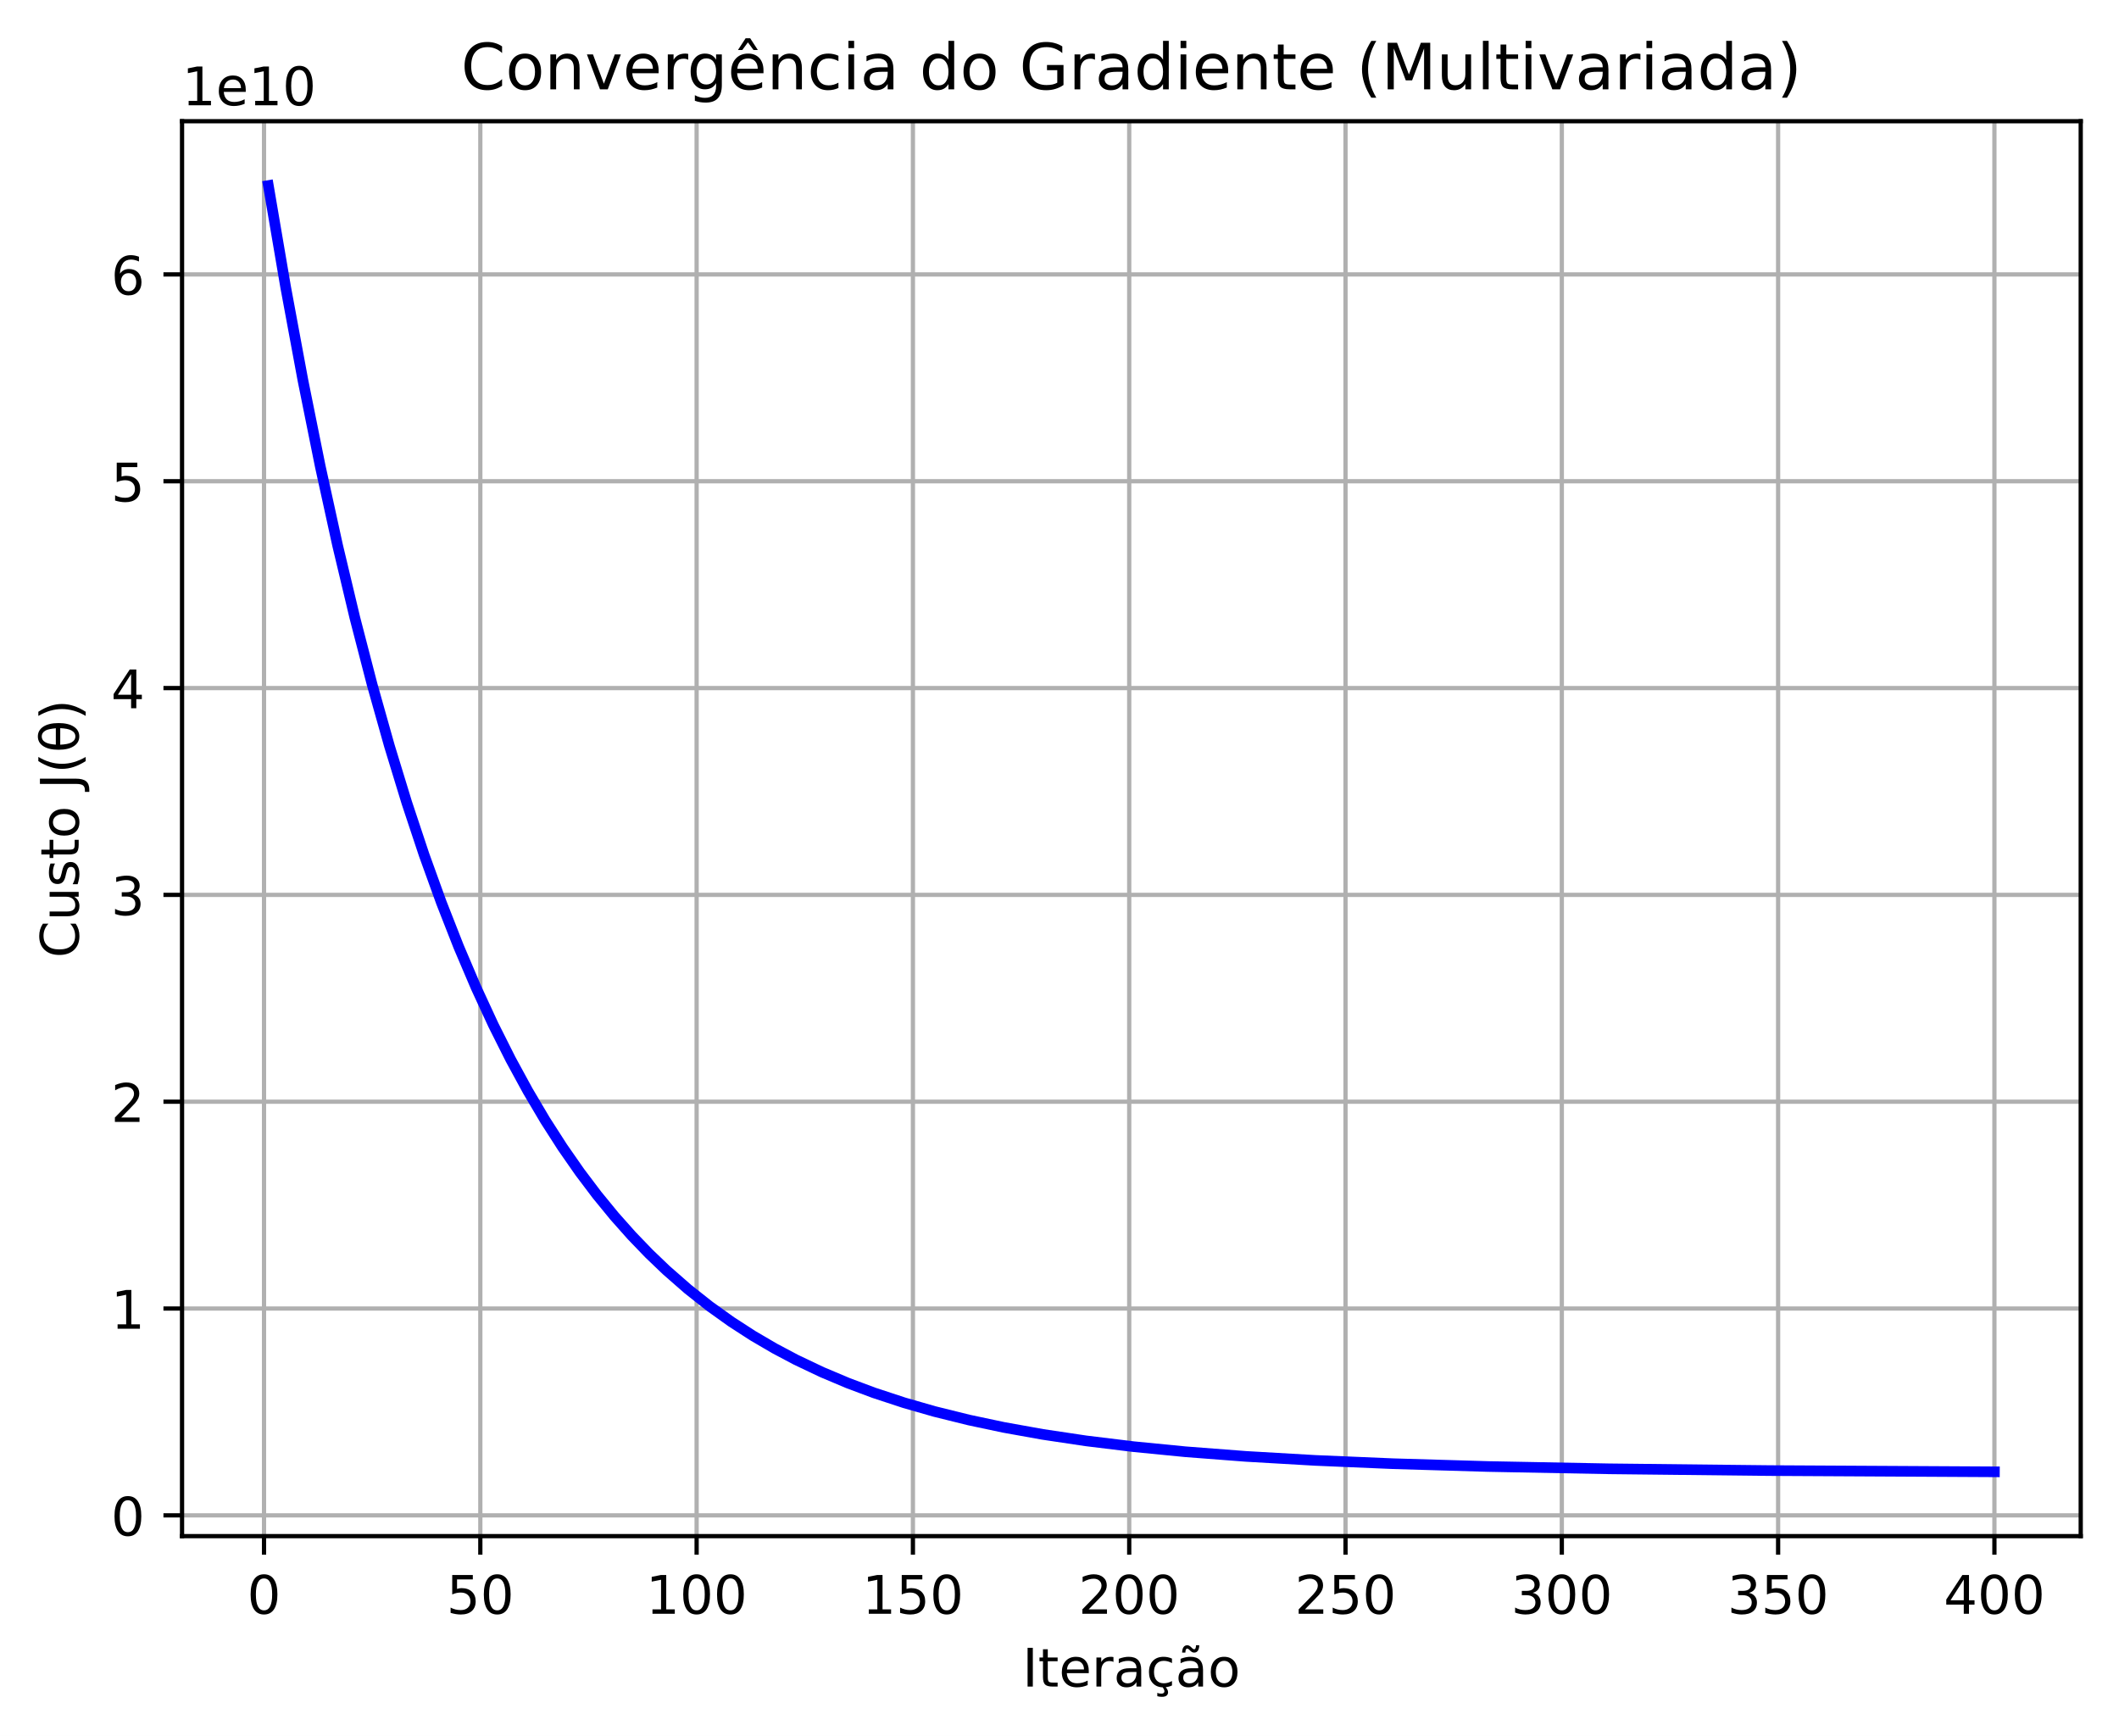
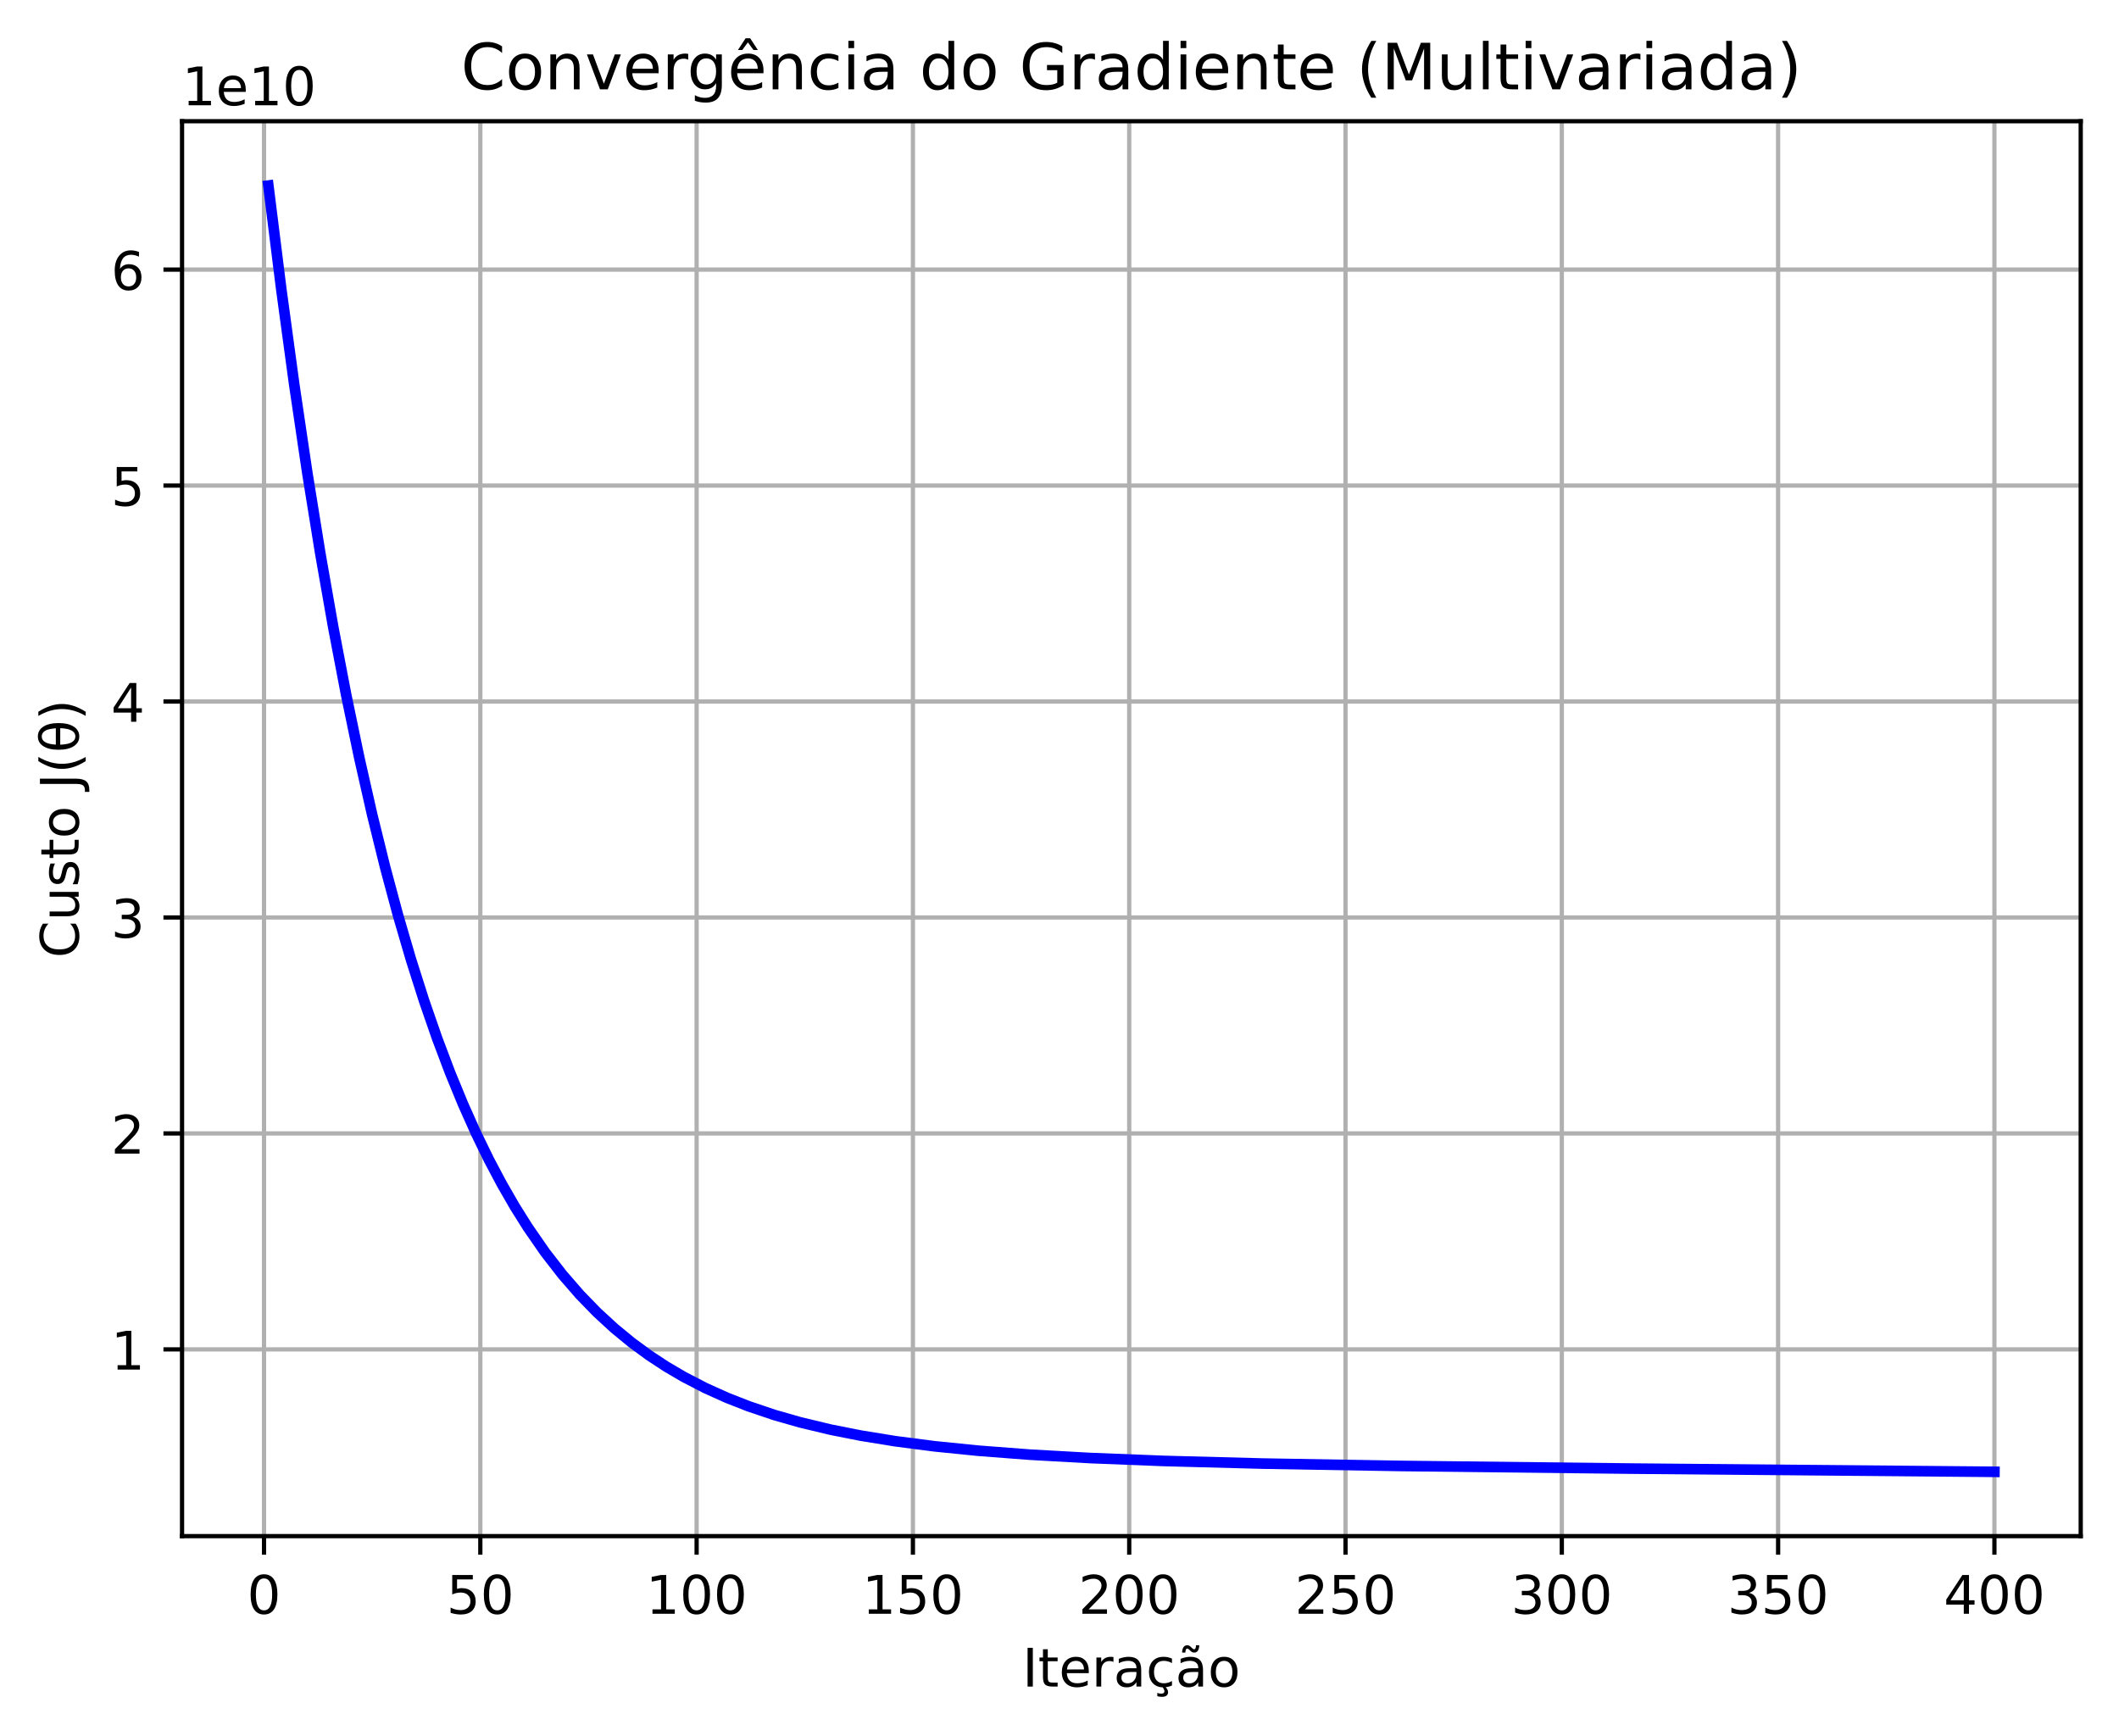
<svg xmlns="http://www.w3.org/2000/svg" xmlns:xlink="http://www.w3.org/1999/xlink" width="398.561pt" height="326.485pt" viewBox="0 0 398.561 326.485" version="1.1">
  <defs>
    <style type="text/css">*{stroke-linejoin: round; stroke-linecap: butt}</style>
  </defs>
  <g id="figure_1">
    <g id="patch_1">
      <path d="M 0 326.485  L 398.561 326.485  L 398.561 0  L 0 0  z " style="fill: #ffffff" />
    </g>
    <g id="axes_1">
      <g id="patch_2">
        <path d="M 34.241 288.91  L 391.361 288.91  L 391.361 22.798  L 34.241 22.798  z " style="fill: #ffffff" />
      </g>
      <g id="matplotlib.axis_1">
        <g id="xtick_1">
          <g id="line2d_1">
-             <path d="M 49.66 288.91  L 49.66 22.798  " clip-path="url(#p72bd94ddf3)" style="fill: none; stroke: #b0b0b0; stroke-width: 0.8; stroke-linecap: square" />
+             <path d="M 49.66 288.91  L 49.66 22.798  " clip-path="url(#pa8e1a25843)" style="fill: none; stroke: #b0b0b0; stroke-width: 0.8; stroke-linecap: square" />
          </g>
          <g id="line2d_2">
            <defs>
-               <path id="md27cdd6be3" d="M 0 0  L 0 3.5  " style="stroke: #000000; stroke-width: 0.8" />
+               <path id="m04d2d7c330" d="M 0 0  L 0 3.5  " style="stroke: #000000; stroke-width: 0.8" />
            </defs>
            <g>
-               <use xlink:href="#md27cdd6be3" x="49.66" y="288.91" style="stroke: #000000; stroke-width: 0.8" />
+               <use xlink:href="#m04d2d7c330" x="49.66" y="288.91" style="stroke: #000000; stroke-width: 0.8" />
            </g>
          </g>
          <g id="text_1">
            <g transform="translate(46.47843 303.5086) scale(0.1 -0.1)">
              <defs>
                <path id="DejaVuSans-30" d="M 2034 4250  Q 1547 4250 1301 3770  Q 1056 3291 1056 2328  Q 1056 1369 1301 889  Q 1547 409 2034 409  Q 2525 409 2770 889  Q 3016 1369 3016 2328  Q 3016 3291 2770 3770  Q 2525 4250 2034 4250  z M 2034 4750  Q 2819 4750 3233 4129  Q 3647 3509 3647 2328  Q 3647 1150 3233 529  Q 2819 -91 2034 -91  Q 1250 -91 836 529  Q 422 1150 422 2328  Q 422 3509 836 4129  Q 1250 4750 2034 4750  z " transform="scale(0.015625)" />
              </defs>
              <use xlink:href="#DejaVuSans-30" />
            </g>
          </g>
        </g>
        <g id="xtick_2">
          <g id="line2d_3">
-             <path d="M 90.343 288.91  L 90.343 22.798  " clip-path="url(#p72bd94ddf3)" style="fill: none; stroke: #b0b0b0; stroke-width: 0.8; stroke-linecap: square" />
+             <path d="M 90.343 288.91  L 90.343 22.798  " clip-path="url(#pa8e1a25843)" style="fill: none; stroke: #b0b0b0; stroke-width: 0.8; stroke-linecap: square" />
          </g>
          <g id="line2d_4">
            <g>
-               <use xlink:href="#md27cdd6be3" x="90.343" y="288.91" style="stroke: #000000; stroke-width: 0.8" />
+               <use xlink:href="#m04d2d7c330" x="90.343" y="288.91" style="stroke: #000000; stroke-width: 0.8" />
            </g>
          </g>
          <g id="text_2">
            <g transform="translate(83.98071 303.5086) scale(0.1 -0.1)">
              <defs>
                <path id="DejaVuSans-35" d="M 691 4666  L 3169 4666  L 3169 4134  L 1269 4134  L 1269 2991  Q 1406 3038 1543 3061  Q 1681 3084 1819 3084  Q 2600 3084 3056 2656  Q 3513 2228 3513 1497  Q 3513 744 3044 326  Q 2575 -91 1722 -91  Q 1428 -91 1123 -41  Q 819 9 494 109  L 494 744  Q 775 591 1075 516  Q 1375 441 1709 441  Q 2250 441 2565 725  Q 2881 1009 2881 1497  Q 2881 1984 2565 2268  Q 2250 2553 1709 2553  Q 1456 2553 1204 2497  Q 953 2441 691 2322  L 691 4666  z " transform="scale(0.015625)" />
              </defs>
              <use xlink:href="#DejaVuSans-35" />
              <use xlink:href="#DejaVuSans-30" x="63.623" />
            </g>
          </g>
        </g>
        <g id="xtick_3">
          <g id="line2d_5">
-             <path d="M 131.027 288.91  L 131.027 22.798  " clip-path="url(#p72bd94ddf3)" style="fill: none; stroke: #b0b0b0; stroke-width: 0.8; stroke-linecap: square" />
+             <path d="M 131.027 288.91  L 131.027 22.798  " clip-path="url(#pa8e1a25843)" style="fill: none; stroke: #b0b0b0; stroke-width: 0.8; stroke-linecap: square" />
          </g>
          <g id="line2d_6">
            <g>
-               <use xlink:href="#md27cdd6be3" x="131.027" y="288.91" style="stroke: #000000; stroke-width: 0.8" />
+               <use xlink:href="#m04d2d7c330" x="131.027" y="288.91" style="stroke: #000000; stroke-width: 0.8" />
            </g>
          </g>
          <g id="text_3">
            <g transform="translate(121.483 303.5086) scale(0.1 -0.1)">
              <defs>
                <path id="DejaVuSans-31" d="M 794 531  L 1825 531  L 1825 4091  L 703 3866  L 703 4441  L 1819 4666  L 2450 4666  L 2450 531  L 3481 531  L 3481 0  L 794 0  L 794 531  z " transform="scale(0.015625)" />
              </defs>
              <use xlink:href="#DejaVuSans-31" />
              <use xlink:href="#DejaVuSans-30" x="63.623" />
              <use xlink:href="#DejaVuSans-30" x="127.246" />
            </g>
          </g>
        </g>
        <g id="xtick_4">
          <g id="line2d_7">
-             <path d="M 171.71 288.91  L 171.71 22.798  " clip-path="url(#p72bd94ddf3)" style="fill: none; stroke: #b0b0b0; stroke-width: 0.8; stroke-linecap: square" />
+             <path d="M 171.71 288.91  L 171.71 22.798  " clip-path="url(#pa8e1a25843)" style="fill: none; stroke: #b0b0b0; stroke-width: 0.8; stroke-linecap: square" />
          </g>
          <g id="line2d_8">
            <g>
-               <use xlink:href="#md27cdd6be3" x="171.71" y="288.91" style="stroke: #000000; stroke-width: 0.8" />
+               <use xlink:href="#m04d2d7c330" x="171.71" y="288.91" style="stroke: #000000; stroke-width: 0.8" />
            </g>
          </g>
          <g id="text_4">
            <g transform="translate(162.1665 303.5086) scale(0.1 -0.1)">
              <use xlink:href="#DejaVuSans-31" />
              <use xlink:href="#DejaVuSans-35" x="63.623" />
              <use xlink:href="#DejaVuSans-30" x="127.246" />
            </g>
          </g>
        </g>
        <g id="xtick_5">
          <g id="line2d_9">
-             <path d="M 212.394 288.91  L 212.394 22.798  " clip-path="url(#p72bd94ddf3)" style="fill: none; stroke: #b0b0b0; stroke-width: 0.8; stroke-linecap: square" />
+             <path d="M 212.394 288.91  L 212.394 22.798  " clip-path="url(#pa8e1a25843)" style="fill: none; stroke: #b0b0b0; stroke-width: 0.8; stroke-linecap: square" />
          </g>
          <g id="line2d_10">
            <g>
-               <use xlink:href="#md27cdd6be3" x="212.394" y="288.91" style="stroke: #000000; stroke-width: 0.8" />
+               <use xlink:href="#m04d2d7c330" x="212.394" y="288.91" style="stroke: #000000; stroke-width: 0.8" />
            </g>
          </g>
          <g id="text_5">
            <g transform="translate(202.85 303.5086) scale(0.1 -0.1)">
              <defs>
                <path id="DejaVuSans-32" d="M 1228 531  L 3431 531  L 3431 0  L 469 0  L 469 531  Q 828 903 1448 1529  Q 2069 2156 2228 2338  Q 2531 2678 2651 2914  Q 2772 3150 2772 3378  Q 2772 3750 2511 3984  Q 2250 4219 1831 4219  Q 1534 4219 1204 4116  Q 875 4013 500 3803  L 500 4441  Q 881 4594 1212 4672  Q 1544 4750 1819 4750  Q 2544 4750 2975 4387  Q 3406 4025 3406 3419  Q 3406 3131 3298 2873  Q 3191 2616 2906 2266  Q 2828 2175 2409 1742  Q 1991 1309 1228 531  z " transform="scale(0.015625)" />
              </defs>
              <use xlink:href="#DejaVuSans-32" />
              <use xlink:href="#DejaVuSans-30" x="63.623" />
              <use xlink:href="#DejaVuSans-30" x="127.246" />
            </g>
          </g>
        </g>
        <g id="xtick_6">
          <g id="line2d_11">
-             <path d="M 253.077 288.91  L 253.077 22.798  " clip-path="url(#p72bd94ddf3)" style="fill: none; stroke: #b0b0b0; stroke-width: 0.8; stroke-linecap: square" />
+             <path d="M 253.077 288.91  L 253.077 22.798  " clip-path="url(#pa8e1a25843)" style="fill: none; stroke: #b0b0b0; stroke-width: 0.8; stroke-linecap: square" />
          </g>
          <g id="line2d_12">
            <g>
-               <use xlink:href="#md27cdd6be3" x="253.077" y="288.91" style="stroke: #000000; stroke-width: 0.8" />
+               <use xlink:href="#m04d2d7c330" x="253.077" y="288.91" style="stroke: #000000; stroke-width: 0.8" />
            </g>
          </g>
          <g id="text_6">
            <g transform="translate(243.5336 303.5086) scale(0.1 -0.1)">
              <use xlink:href="#DejaVuSans-32" />
              <use xlink:href="#DejaVuSans-35" x="63.623" />
              <use xlink:href="#DejaVuSans-30" x="127.246" />
            </g>
          </g>
        </g>
        <g id="xtick_7">
          <g id="line2d_13">
-             <path d="M 293.761 288.91  L 293.761 22.798  " clip-path="url(#p72bd94ddf3)" style="fill: none; stroke: #b0b0b0; stroke-width: 0.8; stroke-linecap: square" />
+             <path d="M 293.761 288.91  L 293.761 22.798  " clip-path="url(#pa8e1a25843)" style="fill: none; stroke: #b0b0b0; stroke-width: 0.8; stroke-linecap: square" />
          </g>
          <g id="line2d_14">
            <g>
-               <use xlink:href="#md27cdd6be3" x="293.761" y="288.91" style="stroke: #000000; stroke-width: 0.8" />
+               <use xlink:href="#m04d2d7c330" x="293.761" y="288.91" style="stroke: #000000; stroke-width: 0.8" />
            </g>
          </g>
          <g id="text_7">
            <g transform="translate(284.2171 303.5086) scale(0.1 -0.1)">
              <defs>
                <path id="DejaVuSans-33" d="M 2597 2516  Q 3050 2419 3304 2112  Q 3559 1806 3559 1356  Q 3559 666 3084 287  Q 2609 -91 1734 -91  Q 1441 -91 1130 -33  Q 819 25 488 141  L 488 750  Q 750 597 1062 519  Q 1375 441 1716 441  Q 2309 441 2620 675  Q 2931 909 2931 1356  Q 2931 1769 2642 2001  Q 2353 2234 1838 2234  L 1294 2234  L 1294 2753  L 1863 2753  Q 2328 2753 2575 2939  Q 2822 3125 2822 3475  Q 2822 3834 2567 4026  Q 2313 4219 1838 4219  Q 1578 4219 1281 4162  Q 984 4106 628 3988  L 628 4550  Q 988 4650 1302 4700  Q 1616 4750 1894 4750  Q 2613 4750 3031 4423  Q 3450 4097 3450 3541  Q 3450 3153 3228 2886  Q 3006 2619 2597 2516  z " transform="scale(0.015625)" />
              </defs>
              <use xlink:href="#DejaVuSans-33" />
              <use xlink:href="#DejaVuSans-30" x="63.623" />
              <use xlink:href="#DejaVuSans-30" x="127.246" />
            </g>
          </g>
        </g>
        <g id="xtick_8">
          <g id="line2d_15">
-             <path d="M 334.444 288.91  L 334.444 22.798  " clip-path="url(#p72bd94ddf3)" style="fill: none; stroke: #b0b0b0; stroke-width: 0.8; stroke-linecap: square" />
+             <path d="M 334.444 288.91  L 334.444 22.798  " clip-path="url(#pa8e1a25843)" style="fill: none; stroke: #b0b0b0; stroke-width: 0.8; stroke-linecap: square" />
          </g>
          <g id="line2d_16">
            <g>
-               <use xlink:href="#md27cdd6be3" x="334.444" y="288.91" style="stroke: #000000; stroke-width: 0.8" />
+               <use xlink:href="#m04d2d7c330" x="334.444" y="288.91" style="stroke: #000000; stroke-width: 0.8" />
            </g>
          </g>
          <g id="text_8">
            <g transform="translate(324.9006 303.5086) scale(0.1 -0.1)">
              <use xlink:href="#DejaVuSans-33" />
              <use xlink:href="#DejaVuSans-35" x="63.623" />
              <use xlink:href="#DejaVuSans-30" x="127.246" />
            </g>
          </g>
        </g>
        <g id="xtick_9">
          <g id="line2d_17">
-             <path d="M 375.128 288.91  L 375.128 22.798  " clip-path="url(#p72bd94ddf3)" style="fill: none; stroke: #b0b0b0; stroke-width: 0.8; stroke-linecap: square" />
+             <path d="M 375.128 288.91  L 375.128 22.798  " clip-path="url(#pa8e1a25843)" style="fill: none; stroke: #b0b0b0; stroke-width: 0.8; stroke-linecap: square" />
          </g>
          <g id="line2d_18">
            <g>
-               <use xlink:href="#md27cdd6be3" x="375.128" y="288.91" style="stroke: #000000; stroke-width: 0.8" />
+               <use xlink:href="#m04d2d7c330" x="375.128" y="288.91" style="stroke: #000000; stroke-width: 0.8" />
            </g>
          </g>
          <g id="text_9">
            <g transform="translate(365.5841 303.5086) scale(0.1 -0.1)">
              <defs>
                <path id="DejaVuSans-34" d="M 2419 4116  L 825 1625  L 2419 1625  L 2419 4116  z M 2253 4666  L 3047 4666  L 3047 1625  L 3713 1625  L 3713 1100  L 3047 1100  L 3047 0  L 2419 0  L 2419 1100  L 313 1100  L 313 1709  L 2253 4666  z " transform="scale(0.015625)" />
              </defs>
              <use xlink:href="#DejaVuSans-34" />
              <use xlink:href="#DejaVuSans-30" x="63.623" />
              <use xlink:href="#DejaVuSans-30" x="127.246" />
            </g>
          </g>
        </g>
        <g id="text_10">
          <g transform="translate(192.2967 317.2054) scale(0.1 -0.1)">
            <defs>
              <path id="DejaVuSans-49" d="M 628 4666  L 1259 4666  L 1259 0  L 628 0  L 628 4666  z " transform="scale(0.015625)" />
              <path id="DejaVuSans-74" d="M 1172 4494  L 1172 3500  L 2356 3500  L 2356 3053  L 1172 3053  L 1172 1153  Q 1172 725 1289 603  Q 1406 481 1766 481  L 2356 481  L 2356 0  L 1766 0  Q 1100 0 847 248  Q 594 497 594 1153  L 594 3053  L 172 3053  L 172 3500  L 594 3500  L 594 4494  L 1172 4494  z " transform="scale(0.015625)" />
              <path id="DejaVuSans-65" d="M 3597 1894  L 3597 1613  L 953 1613  Q 991 1019 1311 708  Q 1631 397 2203 397  Q 2534 397 2845 478  Q 3156 559 3463 722  L 3463 178  Q 3153 47 2828 -22  Q 2503 -91 2169 -91  Q 1331 -91 842 396  Q 353 884 353 1716  Q 353 2575 817 3079  Q 1281 3584 2069 3584  Q 2775 3584 3186 3129  Q 3597 2675 3597 1894  z M 3022 2063  Q 3016 2534 2758 2815  Q 2500 3097 2075 3097  Q 1594 3097 1305 2825  Q 1016 2553 972 2059  L 3022 2063  z " transform="scale(0.015625)" />
              <path id="DejaVuSans-72" d="M 2631 2963  Q 2534 3019 2420 3045  Q 2306 3072 2169 3072  Q 1681 3072 1420 2755  Q 1159 2438 1159 1844  L 1159 0  L 581 0  L 581 3500  L 1159 3500  L 1159 2956  Q 1341 3275 1631 3429  Q 1922 3584 2338 3584  Q 2397 3584 2469 3576  Q 2541 3569 2628 3553  L 2631 2963  z " transform="scale(0.015625)" />
              <path id="DejaVuSans-61" d="M 2194 1759  Q 1497 1759 1228 1600  Q 959 1441 959 1056  Q 959 750 1161 570  Q 1363 391 1709 391  Q 2188 391 2477 730  Q 2766 1069 2766 1631  L 2766 1759  L 2194 1759  z M 3341 1997  L 3341 0  L 2766 0  L 2766 531  Q 2569 213 2275 61  Q 1981 -91 1556 -91  Q 1019 -91 701 211  Q 384 513 384 1019  Q 384 1609 779 1909  Q 1175 2209 1959 2209  L 2766 2209  L 2766 2266  Q 2766 2663 2505 2880  Q 2244 3097 1772 3097  Q 1472 3097 1187 3025  Q 903 2953 641 2809  L 641 3341  Q 956 3463 1253 3523  Q 1550 3584 1831 3584  Q 2591 3584 2966 3190  Q 3341 2797 3341 1997  z " transform="scale(0.015625)" />
-               <path id="DejaVuSans-e7" d="M 3122 3366  L 3122 2828  Q 2878 2963 2633 3030  Q 2388 3097 2138 3097  Q 1578 3097 1268 2742  Q 959 2388 959 1747  Q 959 1106 1268 751  Q 1578 397 2138 397  Q 2388 397 2633 464  Q 2878 531 3122 666  L 3122 134  Q 2881 22 2623 -34  Q 2366 -91 2075 -91  Q 1284 -91 818 406  Q 353 903 353 1747  Q 353 2603 823 3093  Q 1294 3584 2113 3584  Q 2378 3584 2631 3529  Q 2884 3475 3122 3366  z M 2309 0  Q 2481 -194 2565 -358  Q 2650 -522 2650 -672  Q 2650 -950 2462 -1092  Q 2275 -1234 1906 -1234  Q 1763 -1234 1627 -1215  Q 1491 -1197 1356 -1159  L 1356 -750  Q 1463 -803 1578 -826  Q 1694 -850 1841 -850  Q 2025 -850 2119 -775  Q 2213 -700 2213 -556  Q 2213 -463 2145 -327  Q 2078 -191 1938 0  L 2309 0  z " transform="scale(0.015625)" />
-               <path id="DejaVuSans-e3" d="M 2194 1759  Q 1497 1759 1228 1600  Q 959 1441 959 1056  Q 959 750 1161 570  Q 1363 391 1709 391  Q 2188 391 2477 730  Q 2766 1069 2766 1631  L 2766 1759  L 2194 1759  z M 3341 1997  L 3341 0  L 2766 0  L 2766 531  Q 2569 213 2275 61  Q 1981 -91 1556 -91  Q 1019 -91 701 211  Q 384 513 384 1019  Q 384 1609 779 1909  Q 1175 2209 1959 2209  L 2766 2209  L 2766 2266  Q 2766 2663 2505 2880  Q 2244 3097 1772 3097  Q 1472 3097 1187 3025  Q 903 2953 641 2809  L 641 3341  Q 956 3463 1253 3523  Q 1550 3584 1831 3584  Q 2591 3584 2966 3190  Q 3341 2797 3341 1997  z M 1844 4281  L 1666 4453  Q 1597 4516 1545 4545  Q 1494 4575 1453 4575  Q 1334 4575 1278 4461  Q 1222 4347 1216 4091  L 825 4091  Q 831 4513 990 4742  Q 1150 4972 1434 4972  Q 1553 4972 1653 4928  Q 1753 4884 1869 4781  L 2047 4609  Q 2116 4547 2167 4517  Q 2219 4488 2259 4488  Q 2378 4488 2434 4602  Q 2491 4716 2497 4972  L 2888 4972  Q 2881 4550 2722 4320  Q 2563 4091 2278 4091  Q 2159 4091 2059 4134  Q 1959 4178 1844 4281  z " transform="scale(0.015625)" />
+               <path id="DejaVuSans-e7" d="M 3122 3366  L 3122 2828  Q 2878 2963 2633 3030  Q 2388 3097 2138 3097  Q 1578 3097 1268 2742  Q 959 2388 959 1747  Q 959 1106 1268 751  Q 1578 397 2138 397  Q 2388 397 2633 464  Q 2878 531 3122 666  L 3122 134  Q 2881 22 2623 -34  Q 2366 -91 2075 -91  Q 1284 -91 818 406  Q 353 903 353 1747  Q 353 2603 823 3093  Q 1294 3584 2113 3584  Q 2378 3584 2631 3529  Q 2884 3475 3122 3366  z M 2311 0  Q 2482 -194 2566 -358  Q 2651 -522 2651 -672  Q 2651 -950 2463 -1092  Q 2276 -1234 1907 -1234  Q 1764 -1234 1628 -1215  Q 1492 -1197 1357 -1159  L 1357 -750  Q 1464 -803 1579 -826  Q 1695 -850 1842 -850  Q 2026 -850 2120 -775  Q 2214 -700 2214 -556  Q 2214 -463 2146 -327  Q 2079 -191 1939 0  L 2311 0  z " transform="scale(0.015625)" />
+               <path id="DejaVuSans-e3" d="M 2194 1759  Q 1497 1759 1228 1600  Q 959 1441 959 1056  Q 959 750 1161 570  Q 1363 391 1709 391  Q 2188 391 2477 730  Q 2766 1069 2766 1631  L 2766 1759  L 2194 1759  z M 3341 1997  L 3341 0  L 2766 0  L 2766 531  Q 2569 213 2275 61  Q 1981 -91 1556 -91  Q 1019 -91 701 211  Q 384 513 384 1019  Q 384 1609 779 1909  Q 1175 2209 1959 2209  L 2766 2209  L 2766 2266  Q 2766 2663 2505 2880  Q 2244 3097 1772 3097  Q 1472 3097 1187 3025  Q 903 2953 641 2809  L 641 3341  Q 956 3463 1253 3523  Q 1550 3584 1831 3584  Q 2591 3584 2966 3190  Q 3341 2797 3341 1997  z M 1844 4281  L 1665 4453  Q 1597 4516 1545 4545  Q 1494 4575 1453 4575  Q 1334 4575 1278 4461  Q 1222 4347 1215 4091  L 825 4091  Q 831 4513 990 4742  Q 1150 4972 1434 4972  Q 1553 4972 1653 4928  Q 1753 4884 1869 4781  L 2047 4609  Q 2115 4547 2167 4517  Q 2219 4488 2259 4488  Q 2378 4488 2434 4602  Q 2490 4716 2497 4972  L 2887 4972  Q 2881 4550 2721 4320  Q 2562 4091 2278 4091  Q 2159 4091 2059 4134  Q 1959 4178 1844 4281  z " transform="scale(0.015625)" />
              <path id="DejaVuSans-6f" d="M 1959 3097  Q 1497 3097 1228 2736  Q 959 2375 959 1747  Q 959 1119 1226 758  Q 1494 397 1959 397  Q 2419 397 2687 759  Q 2956 1122 2956 1747  Q 2956 2369 2687 2733  Q 2419 3097 1959 3097  z M 1959 3584  Q 2709 3584 3137 3096  Q 3566 2609 3566 1747  Q 3566 888 3137 398  Q 2709 -91 1959 -91  Q 1206 -91 779 398  Q 353 888 353 1747  Q 353 2609 779 3096  Q 1206 3584 1959 3584  z " transform="scale(0.015625)" />
            </defs>
            <use xlink:href="#DejaVuSans-49" />
            <use xlink:href="#DejaVuSans-74" x="29.492" />
            <use xlink:href="#DejaVuSans-65" x="68.701" />
            <use xlink:href="#DejaVuSans-72" x="130.225" />
            <use xlink:href="#DejaVuSans-61" x="171.338" />
            <use xlink:href="#DejaVuSans-e7" x="232.617" />
            <use xlink:href="#DejaVuSans-e3" x="287.598" />
            <use xlink:href="#DejaVuSans-6f" x="348.877" />
          </g>
        </g>
      </g>
      <g id="matplotlib.axis_2">
        <g id="ytick_1">
          <g id="line2d_19">
-             <path d="M 34.241 285.004  L 391.361 285.004  " clip-path="url(#p72bd94ddf3)" style="fill: none; stroke: #b0b0b0; stroke-width: 0.8; stroke-linecap: square" />
+             <path d="M 34.241 253.788  L 391.361 253.788  " clip-path="url(#pa8e1a25843)" style="fill: none; stroke: #b0b0b0; stroke-width: 0.8; stroke-linecap: square" />
          </g>
          <g id="line2d_20">
            <defs>
-               <path id="m5d0ed62db4" d="M 0 0  L -3.5 0  " style="stroke: #000000; stroke-width: 0.8" />
+               <path id="m1bff989278" d="M 0 0  L -3.5 0  " style="stroke: #000000; stroke-width: 0.8" />
            </defs>
            <g>
-               <use xlink:href="#m5d0ed62db4" x="34.241" y="285.004" style="stroke: #000000; stroke-width: 0.8" />
+               <use xlink:href="#m1bff989278" x="34.241" y="253.788" style="stroke: #000000; stroke-width: 0.8" />
            </g>
          </g>
          <g id="text_11">
-             <g transform="translate(20.87813 288.8033) scale(0.1 -0.1)">
-               <use xlink:href="#DejaVuSans-30" />
+             <g transform="translate(20.87813 257.5871) scale(0.1 -0.1)">
+               <use xlink:href="#DejaVuSans-31" />
            </g>
          </g>
        </g>
        <g id="ytick_2">
          <g id="line2d_21">
-             <path d="M 34.241 246.105  L 391.361 246.105  " clip-path="url(#p72bd94ddf3)" style="fill: none; stroke: #b0b0b0; stroke-width: 0.8; stroke-linecap: square" />
+             <path d="M 34.241 213.172  L 391.361 213.172  " clip-path="url(#pa8e1a25843)" style="fill: none; stroke: #b0b0b0; stroke-width: 0.8; stroke-linecap: square" />
          </g>
          <g id="line2d_22">
            <g>
-               <use xlink:href="#m5d0ed62db4" x="34.241" y="246.105" style="stroke: #000000; stroke-width: 0.8" />
+               <use xlink:href="#m1bff989278" x="34.241" y="213.172" style="stroke: #000000; stroke-width: 0.8" />
            </g>
          </g>
          <g id="text_12">
-             <g transform="translate(20.87813 249.9046) scale(0.1 -0.1)">
-               <use xlink:href="#DejaVuSans-31" />
+             <g transform="translate(20.87813 216.9712) scale(0.1 -0.1)">
+               <use xlink:href="#DejaVuSans-32" />
            </g>
          </g>
        </g>
        <g id="ytick_3">
          <g id="line2d_23">
-             <path d="M 34.241 207.207  L 391.361 207.207  " clip-path="url(#p72bd94ddf3)" style="fill: none; stroke: #b0b0b0; stroke-width: 0.8; stroke-linecap: square" />
+             <path d="M 34.241 172.556  L 391.361 172.556  " clip-path="url(#pa8e1a25843)" style="fill: none; stroke: #b0b0b0; stroke-width: 0.8; stroke-linecap: square" />
          </g>
          <g id="line2d_24">
            <g>
-               <use xlink:href="#m5d0ed62db4" x="34.241" y="207.207" style="stroke: #000000; stroke-width: 0.8" />
+               <use xlink:href="#m1bff989278" x="34.241" y="172.556" style="stroke: #000000; stroke-width: 0.8" />
            </g>
          </g>
          <g id="text_13">
-             <g transform="translate(20.87813 211.0059) scale(0.1 -0.1)">
-               <use xlink:href="#DejaVuSans-32" />
+             <g transform="translate(20.87813 176.3552) scale(0.1 -0.1)">
+               <use xlink:href="#DejaVuSans-33" />
            </g>
          </g>
        </g>
        <g id="ytick_4">
          <g id="line2d_25">
-             <path d="M 34.241 168.308  L 391.361 168.308  " clip-path="url(#p72bd94ddf3)" style="fill: none; stroke: #b0b0b0; stroke-width: 0.8; stroke-linecap: square" />
+             <path d="M 34.241 131.94  L 391.361 131.94  " clip-path="url(#pa8e1a25843)" style="fill: none; stroke: #b0b0b0; stroke-width: 0.8; stroke-linecap: square" />
          </g>
          <g id="line2d_26">
            <g>
-               <use xlink:href="#m5d0ed62db4" x="34.241" y="168.308" style="stroke: #000000; stroke-width: 0.8" />
+               <use xlink:href="#m1bff989278" x="34.241" y="131.94" style="stroke: #000000; stroke-width: 0.8" />
            </g>
          </g>
          <g id="text_14">
-             <g transform="translate(20.87813 172.1072) scale(0.1 -0.1)">
-               <use xlink:href="#DejaVuSans-33" />
+             <g transform="translate(20.87813 135.7393) scale(0.1 -0.1)">
+               <use xlink:href="#DejaVuSans-34" />
            </g>
          </g>
        </g>
        <g id="ytick_5">
          <g id="line2d_27">
-             <path d="M 34.241 129.409  L 391.361 129.409  " clip-path="url(#p72bd94ddf3)" style="fill: none; stroke: #b0b0b0; stroke-width: 0.8; stroke-linecap: square" />
+             <path d="M 34.241 91.324  L 391.361 91.324  " clip-path="url(#pa8e1a25843)" style="fill: none; stroke: #b0b0b0; stroke-width: 0.8; stroke-linecap: square" />
          </g>
          <g id="line2d_28">
            <g>
-               <use xlink:href="#m5d0ed62db4" x="34.241" y="129.409" style="stroke: #000000; stroke-width: 0.8" />
+               <use xlink:href="#m1bff989278" x="34.241" y="91.324" style="stroke: #000000; stroke-width: 0.8" />
            </g>
          </g>
          <g id="text_15">
-             <g transform="translate(20.87813 133.2085) scale(0.1 -0.1)">
-               <use xlink:href="#DejaVuSans-34" />
+             <g transform="translate(20.87813 95.1234) scale(0.1 -0.1)">
+               <use xlink:href="#DejaVuSans-35" />
            </g>
          </g>
        </g>
        <g id="ytick_6">
          <g id="line2d_29">
-             <path d="M 34.241 90.511  L 391.361 90.511  " clip-path="url(#p72bd94ddf3)" style="fill: none; stroke: #b0b0b0; stroke-width: 0.8; stroke-linecap: square" />
+             <path d="M 34.241 50.708  L 391.361 50.708  " clip-path="url(#pa8e1a25843)" style="fill: none; stroke: #b0b0b0; stroke-width: 0.8; stroke-linecap: square" />
          </g>
          <g id="line2d_30">
            <g>
-               <use xlink:href="#m5d0ed62db4" x="34.241" y="90.511" style="stroke: #000000; stroke-width: 0.8" />
+               <use xlink:href="#m1bff989278" x="34.241" y="50.708" style="stroke: #000000; stroke-width: 0.8" />
            </g>
          </g>
          <g id="text_16">
-             <g transform="translate(20.87813 94.30982) scale(0.1 -0.1)">
-               <use xlink:href="#DejaVuSans-35" />
-             </g>
-           </g>
-         </g>
-         <g id="ytick_7">
-           <g id="line2d_31">
-             <path d="M 34.241 51.612  L 391.361 51.612  " clip-path="url(#p72bd94ddf3)" style="fill: none; stroke: #b0b0b0; stroke-width: 0.8; stroke-linecap: square" />
-           </g>
-           <g id="line2d_32">
-             <g>
-               <use xlink:href="#m5d0ed62db4" x="34.241" y="51.612" style="stroke: #000000; stroke-width: 0.8" />
-             </g>
-           </g>
-           <g id="text_17">
-             <g transform="translate(20.87813 55.41113) scale(0.1 -0.1)">
+             <g transform="translate(20.87813 54.50747) scale(0.1 -0.1)">
              <defs>
                <path id="DejaVuSans-36" d="M 2113 2584  Q 1688 2584 1439 2293  Q 1191 2003 1191 1497  Q 1191 994 1439 701  Q 1688 409 2113 409  Q 2538 409 2786 701  Q 3034 994 3034 1497  Q 3034 2003 2786 2293  Q 2538 2584 2113 2584  z M 3366 4563  L 3366 3988  Q 3128 4100 2886 4159  Q 2644 4219 2406 4219  Q 1781 4219 1451 3797  Q 1122 3375 1075 2522  Q 1259 2794 1537 2939  Q 1816 3084 2150 3084  Q 2853 3084 3261 2657  Q 3669 2231 3669 1497  Q 3669 778 3244 343  Q 2819 -91 2113 -91  Q 1303 -91 875 529  Q 447 1150 447 2328  Q 447 3434 972 4092  Q 1497 4750 2381 4750  Q 2619 4750 2861 4703  Q 3103 4656 3366 4563  z " transform="scale(0.015625)" />
              </defs>
              <use xlink:href="#DejaVuSans-36" />
            </g>
          </g>
        </g>
-         <g id="text_18">
+         <g id="text_17">
          <g transform="translate(14.79844 180.1635) rotate(-90) scale(0.1 -0.1)">
            <defs>
              <path id="DejaVuSans-43" d="M 4122 4306  L 4122 3641  Q 3803 3938 3442 4084  Q 3081 4231 2675 4231  Q 1875 4231 1450 3742  Q 1025 3253 1025 2328  Q 1025 1406 1450 917  Q 1875 428 2675 428  Q 3081 428 3442 575  Q 3803 722 4122 1019  L 4122 359  Q 3791 134 3420 21  Q 3050 -91 2638 -91  Q 1578 -91 968 557  Q 359 1206 359 2328  Q 359 3453 968 4101  Q 1578 4750 2638 4750  Q 3056 4750 3426 4639  Q 3797 4528 4122 4306  z " transform="scale(0.015625)" />
              <path id="DejaVuSans-75" d="M 544 1381  L 544 3500  L 1119 3500  L 1119 1403  Q 1119 906 1312 657  Q 1506 409 1894 409  Q 2359 409 2629 706  Q 2900 1003 2900 1516  L 2900 3500  L 3475 3500  L 3475 0  L 2900 0  L 2900 538  Q 2691 219 2414 64  Q 2138 -91 1772 -91  Q 1169 -91 856 284  Q 544 659 544 1381  z M 1991 3584  L 1991 3584  z " transform="scale(0.015625)" />
              <path id="DejaVuSans-73" d="M 2834 3397  L 2834 2853  Q 2591 2978 2328 3040  Q 2066 3103 1784 3103  Q 1356 3103 1142 2972  Q 928 2841 928 2578  Q 928 2378 1081 2264  Q 1234 2150 1697 2047  L 1894 2003  Q 2506 1872 2764 1633  Q 3022 1394 3022 966  Q 3022 478 2636 193  Q 2250 -91 1575 -91  Q 1294 -91 989 -36  Q 684 19 347 128  L 347 722  Q 666 556 975 473  Q 1284 391 1588 391  Q 1994 391 2212 530  Q 2431 669 2431 922  Q 2431 1156 2273 1281  Q 2116 1406 1581 1522  L 1381 1569  Q 847 1681 609 1914  Q 372 2147 372 2553  Q 372 3047 722 3315  Q 1072 3584 1716 3584  Q 2034 3584 2315 3537  Q 2597 3491 2834 3397  z " transform="scale(0.015625)" />
              <path id="DejaVuSans-20" transform="scale(0.015625)" />
              <path id="DejaVuSans-4a" d="M 628 4666  L 1259 4666  L 1259 325  Q 1259 -519 939 -900  Q 619 -1281 -91 -1281  L -331 -1281  L -331 -750  L -134 -750  Q 284 -750 456 -515  Q 628 -281 628 325  L 628 4666  z " transform="scale(0.015625)" />
              <path id="DejaVuSans-28" d="M 1984 4856  Q 1566 4138 1362 3434  Q 1159 2731 1159 2009  Q 1159 1288 1364 580  Q 1569 -128 1984 -844  L 1484 -844  Q 1016 -109 783 600  Q 550 1309 550 2009  Q 550 2706 781 3412  Q 1013 4119 1484 4856  L 1984 4856  z " transform="scale(0.015625)" />
              <path id="DejaVuSans-3b8" d="M 2953 2219  L 963 2219  Q 1009 1284 1225 888  Q 1494 400 1959 400  Q 2428 400 2688 891  Q 2916 1322 2953 2219  z M 2944 2750  Q 2856 3638 2688 3950  Q 2419 4444 1959 4444  Q 1481 4444 1228 3956  Q 1028 3563 969 2750  L 2944 2750  z M 1959 4913  Q 2709 4913 3138 4250  Q 3566 3591 3566 2422  Q 3566 1256 3138 594  Q 2709 -72 1959 -72  Q 1206 -72 781 594  Q 353 1256 353 2422  Q 353 3591 781 4250  Q 1206 4913 1959 4913  z " transform="scale(0.015625)" />
              <path id="DejaVuSans-29" d="M 513 4856  L 1013 4856  Q 1481 4119 1714 3412  Q 1947 2706 1947 2009  Q 1947 1309 1714 600  Q 1481 -109 1013 -844  L 513 -844  Q 928 -128 1133 580  Q 1338 1288 1338 2009  Q 1338 2731 1133 3434  Q 928 4138 513 4856  z " transform="scale(0.015625)" />
            </defs>
            <use xlink:href="#DejaVuSans-43" />
            <use xlink:href="#DejaVuSans-75" x="69.824" />
            <use xlink:href="#DejaVuSans-73" x="133.203" />
            <use xlink:href="#DejaVuSans-74" x="185.303" />
            <use xlink:href="#DejaVuSans-6f" x="224.512" />
            <use xlink:href="#DejaVuSans-20" x="285.693" />
            <use xlink:href="#DejaVuSans-4a" x="317.48" />
            <use xlink:href="#DejaVuSans-28" x="346.973" />
            <use xlink:href="#DejaVuSans-3b8" x="385.986" />
            <use xlink:href="#DejaVuSans-29" x="447.168" />
          </g>
        </g>
-         <g id="text_19">
+         <g id="text_18">
          <g transform="translate(34.24063 19.79812) scale(0.1 -0.1)">
            <use xlink:href="#DejaVuSans-31" />
            <use xlink:href="#DejaVuSans-65" x="63.623" />
            <use xlink:href="#DejaVuSans-31" x="125.146" />
            <use xlink:href="#DejaVuSans-30" x="188.77" />
          </g>
        </g>
      </g>
-       <g id="line2d_33">
-         <path d="M 50.473 34.894  L 53.728 53.996  L 56.983 71.555  L 60.237 87.7  L 63.492 102.547  L 66.747 116.202  L 70.001 128.765  L 73.256 140.324  L 76.511 150.961  L 79.765 160.752  L 83.02 169.765  L 86.275 178.064  L 89.53 185.706  L 92.784 192.745  L 96.039 199.229  L 99.294 205.203  L 102.548 210.707  L 105.803 215.78  L 109.058 220.455  L 112.312 224.765  L 115.567 228.739  L 118.822 232.403  L 122.076 235.782  L 125.331 238.899  L 129.399 242.457  L 133.468 245.675  L 137.536 248.585  L 141.604 251.218  L 145.673 253.599  L 149.741 255.755  L 154.623 258.074  L 159.505 260.132  L 164.387 261.96  L 170.083 263.835  L 175.779 265.469  L 182.288 267.081  L 188.797 268.46  L 196.12 269.775  L 204.257 270.991  L 213.207 272.083  L 222.972 273.041  L 234.363 273.914  L 247.382 274.668  L 262.028 275.288  L 279.928 275.816  L 302.711 276.25  L 332.817 276.582  L 375.128 276.814  L 375.128 276.814  " clip-path="url(#p72bd94ddf3)" style="fill: none; stroke: #0000ff; stroke-width: 2; stroke-linecap: square" />
+       <g id="line2d_31">
+         <path d="M 50.473 34.894  L 52.914 54.446  L 55.355 72.402  L 57.796 88.892  L 60.237 104.035  L 62.678 117.943  L 65.119 130.715  L 67.56 142.445  L 70.001 153.218  L 72.442 163.112  L 74.883 172.2  L 77.324 180.546  L 79.765 188.212  L 82.207 195.254  L 84.648 201.722  L 87.089 207.663  L 89.53 213.12  L 91.971 218.133  L 94.412 222.739  L 96.853 226.97  L 99.294 230.857  L 102.548 235.553  L 105.803 239.748  L 109.058 243.496  L 112.312 246.844  L 115.567 249.836  L 118.822 252.51  L 122.076 254.9  L 125.331 257.037  L 128.586 258.947  L 132.654 261.054  L 136.722 262.888  L 140.791 264.483  L 145.673 266.129  L 150.555 267.524  L 156.251 268.887  L 161.946 270.014  L 168.456 271.068  L 175.779 272.015  L 183.915 272.837  L 193.679 273.586  L 205.071 274.223  L 218.903 274.769  L 237.618 275.266  L 263.655 275.714  L 307.593 276.216  L 375.128 276.814  L 375.128 276.814  " clip-path="url(#pa8e1a25843)" style="fill: none; stroke: #0000ff; stroke-width: 2; stroke-linecap: square" />
      </g>
      <g id="patch_3">
        <path d="M 34.241 288.91  L 34.241 22.798  " style="fill: none; stroke: #000000; stroke-width: 0.8; stroke-linejoin: miter; stroke-linecap: square" />
      </g>
      <g id="patch_4">
        <path d="M 391.361 288.91  L 391.361 22.798  " style="fill: none; stroke: #000000; stroke-width: 0.8; stroke-linejoin: miter; stroke-linecap: square" />
      </g>
      <g id="patch_5">
        <path d="M 34.241 288.91  L 391.361 288.91  " style="fill: none; stroke: #000000; stroke-width: 0.8; stroke-linejoin: miter; stroke-linecap: square" />
      </g>
      <g id="patch_6">
        <path d="M 34.241 22.798  L 391.361 22.798  " style="fill: none; stroke: #000000; stroke-width: 0.8; stroke-linejoin: miter; stroke-linecap: square" />
      </g>
-       <g id="text_20">
+       <g id="text_19">
        <g transform="translate(86.70687 16.79812) scale(0.12 -0.12)">
          <defs>
            <path id="DejaVuSans-6e" d="M 3513 2113  L 3513 0  L 2938 0  L 2938 2094  Q 2938 2591 2744 2837  Q 2550 3084 2163 3084  Q 1697 3084 1428 2787  Q 1159 2491 1159 1978  L 1159 0  L 581 0  L 581 3500  L 1159 3500  L 1159 2956  Q 1366 3272 1645 3428  Q 1925 3584 2291 3584  Q 2894 3584 3203 3211  Q 3513 2838 3513 2113  z " transform="scale(0.015625)" />
            <path id="DejaVuSans-76" d="M 191 3500  L 800 3500  L 1894 563  L 2988 3500  L 3597 3500  L 2284 0  L 1503 0  L 191 3500  z " transform="scale(0.015625)" />
            <path id="DejaVuSans-67" d="M 2906 1791  Q 2906 2416 2648 2759  Q 2391 3103 1925 3103  Q 1463 3103 1205 2759  Q 947 2416 947 1791  Q 947 1169 1205 825  Q 1463 481 1925 481  Q 2391 481 2648 825  Q 2906 1169 2906 1791  z M 3481 434  Q 3481 -459 3084 -895  Q 2688 -1331 1869 -1331  Q 1566 -1331 1297 -1286  Q 1028 -1241 775 -1147  L 775 -588  Q 1028 -725 1275 -790  Q 1522 -856 1778 -856  Q 2344 -856 2625 -561  Q 2906 -266 2906 331  L 2906 616  Q 2728 306 2450 153  Q 2172 0 1784 0  Q 1141 0 747 490  Q 353 981 353 1791  Q 353 2603 747 3093  Q 1141 3584 1784 3584  Q 2172 3584 2450 3431  Q 2728 3278 2906 2969  L 2906 3500  L 3481 3500  L 3481 434  z " transform="scale(0.015625)" />
-             <path id="DejaVuSans-ea" d="M 3597 1894  L 3597 1613  L 953 1613  Q 991 1019 1311 708  Q 1631 397 2203 397  Q 2534 397 2845 478  Q 3156 559 3463 722  L 3463 178  Q 3153 47 2828 -22  Q 2503 -91 2169 -91  Q 1331 -91 842 396  Q 353 884 353 1716  Q 353 2575 817 3079  Q 1281 3584 2069 3584  Q 2775 3584 3186 3129  Q 3597 2675 3597 1894  z M 3022 2063  Q 3016 2534 2758 2815  Q 2500 3097 2075 3097  Q 1594 3097 1305 2825  Q 1016 2553 972 2059  L 3022 2063  z M 1803 5119  L 2266 5119  L 3031 3944  L 2597 3944  L 2034 4709  L 1472 3944  L 1038 3944  L 1803 5119  z " transform="scale(0.015625)" />
+             <path id="DejaVuSans-ea" d="M 3597 1894  L 3597 1613  L 953 1613  Q 991 1019 1311 708  Q 1631 397 2203 397  Q 2534 397 2845 478  Q 3156 559 3463 722  L 3463 178  Q 3153 47 2828 -22  Q 2503 -91 2169 -91  Q 1331 -91 842 396  Q 353 884 353 1716  Q 353 2575 817 3079  Q 1281 3584 2069 3584  Q 2775 3584 3186 3129  Q 3597 2675 3597 1894  z M 3022 2063  Q 3016 2534 2758 2815  Q 2500 3097 2075 3097  Q 1594 3097 1305 2825  Q 1016 2553 972 2059  L 3022 2063  z M 1801 5119  L 2263 5119  L 3029 3944  L 2595 3944  L 2032 4709  L 1470 3944  L 1035 3944  L 1801 5119  z " transform="scale(0.015625)" />
            <path id="DejaVuSans-63" d="M 3122 3366  L 3122 2828  Q 2878 2963 2633 3030  Q 2388 3097 2138 3097  Q 1578 3097 1268 2742  Q 959 2388 959 1747  Q 959 1106 1268 751  Q 1578 397 2138 397  Q 2388 397 2633 464  Q 2878 531 3122 666  L 3122 134  Q 2881 22 2623 -34  Q 2366 -91 2075 -91  Q 1284 -91 818 406  Q 353 903 353 1747  Q 353 2603 823 3093  Q 1294 3584 2113 3584  Q 2378 3584 2631 3529  Q 2884 3475 3122 3366  z " transform="scale(0.015625)" />
            <path id="DejaVuSans-69" d="M 603 3500  L 1178 3500  L 1178 0  L 603 0  L 603 3500  z M 603 4863  L 1178 4863  L 1178 4134  L 603 4134  L 603 4863  z " transform="scale(0.015625)" />
            <path id="DejaVuSans-64" d="M 2906 2969  L 2906 4863  L 3481 4863  L 3481 0  L 2906 0  L 2906 525  Q 2725 213 2448 61  Q 2172 -91 1784 -91  Q 1150 -91 751 415  Q 353 922 353 1747  Q 353 2572 751 3078  Q 1150 3584 1784 3584  Q 2172 3584 2448 3432  Q 2725 3281 2906 2969  z M 947 1747  Q 947 1113 1208 752  Q 1469 391 1925 391  Q 2381 391 2643 752  Q 2906 1113 2906 1747  Q 2906 2381 2643 2742  Q 2381 3103 1925 3103  Q 1469 3103 1208 2742  Q 947 2381 947 1747  z " transform="scale(0.015625)" />
            <path id="DejaVuSans-47" d="M 3809 666  L 3809 1919  L 2778 1919  L 2778 2438  L 4434 2438  L 4434 434  Q 4069 175 3628 42  Q 3188 -91 2688 -91  Q 1594 -91 976 548  Q 359 1188 359 2328  Q 359 3472 976 4111  Q 1594 4750 2688 4750  Q 3144 4750 3555 4637  Q 3966 4525 4313 4306  L 4313 3634  Q 3963 3931 3569 4081  Q 3175 4231 2741 4231  Q 1884 4231 1454 3753  Q 1025 3275 1025 2328  Q 1025 1384 1454 906  Q 1884 428 2741 428  Q 3075 428 3337 486  Q 3600 544 3809 666  z " transform="scale(0.015625)" />
            <path id="DejaVuSans-4d" d="M 628 4666  L 1569 4666  L 2759 1491  L 3956 4666  L 4897 4666  L 4897 0  L 4281 0  L 4281 4097  L 3078 897  L 2444 897  L 1241 4097  L 1241 0  L 628 0  L 628 4666  z " transform="scale(0.015625)" />
            <path id="DejaVuSans-6c" d="M 603 4863  L 1178 4863  L 1178 0  L 603 0  L 603 4863  z " transform="scale(0.015625)" />
          </defs>
          <use xlink:href="#DejaVuSans-43" />
          <use xlink:href="#DejaVuSans-6f" x="69.824" />
          <use xlink:href="#DejaVuSans-6e" x="131.006" />
          <use xlink:href="#DejaVuSans-76" x="194.385" />
          <use xlink:href="#DejaVuSans-65" x="253.564" />
          <use xlink:href="#DejaVuSans-72" x="315.088" />
          <use xlink:href="#DejaVuSans-67" x="354.451" />
          <use xlink:href="#DejaVuSans-ea" x="417.928" />
          <use xlink:href="#DejaVuSans-6e" x="479.451" />
          <use xlink:href="#DejaVuSans-63" x="542.83" />
          <use xlink:href="#DejaVuSans-69" x="597.811" />
          <use xlink:href="#DejaVuSans-61" x="625.594" />
          <use xlink:href="#DejaVuSans-20" x="686.873" />
          <use xlink:href="#DejaVuSans-64" x="718.66" />
          <use xlink:href="#DejaVuSans-6f" x="782.137" />
          <use xlink:href="#DejaVuSans-20" x="843.318" />
          <use xlink:href="#DejaVuSans-47" x="875.105" />
          <use xlink:href="#DejaVuSans-72" x="952.596" />
          <use xlink:href="#DejaVuSans-61" x="993.709" />
          <use xlink:href="#DejaVuSans-64" x="1054.988" />
          <use xlink:href="#DejaVuSans-69" x="1118.465" />
          <use xlink:href="#DejaVuSans-65" x="1146.248" />
          <use xlink:href="#DejaVuSans-6e" x="1207.771" />
          <use xlink:href="#DejaVuSans-74" x="1271.15" />
          <use xlink:href="#DejaVuSans-65" x="1310.359" />
          <use xlink:href="#DejaVuSans-20" x="1371.883" />
          <use xlink:href="#DejaVuSans-28" x="1403.67" />
          <use xlink:href="#DejaVuSans-4d" x="1442.684" />
          <use xlink:href="#DejaVuSans-75" x="1528.963" />
          <use xlink:href="#DejaVuSans-6c" x="1592.342" />
          <use xlink:href="#DejaVuSans-74" x="1620.125" />
          <use xlink:href="#DejaVuSans-69" x="1659.334" />
          <use xlink:href="#DejaVuSans-76" x="1687.117" />
          <use xlink:href="#DejaVuSans-61" x="1746.297" />
          <use xlink:href="#DejaVuSans-72" x="1807.576" />
          <use xlink:href="#DejaVuSans-69" x="1848.689" />
          <use xlink:href="#DejaVuSans-61" x="1876.473" />
          <use xlink:href="#DejaVuSans-64" x="1937.752" />
          <use xlink:href="#DejaVuSans-61" x="2001.229" />
          <use xlink:href="#DejaVuSans-29" x="2062.508" />
        </g>
      </g>
    </g>
  </g>
  <defs>
-     <clipPath id="p72bd94ddf3">
+     <clipPath id="pa8e1a25843">
      <rect x="34.241" y="22.798" width="357.12" height="266.112" />
    </clipPath>
  </defs>
</svg>
